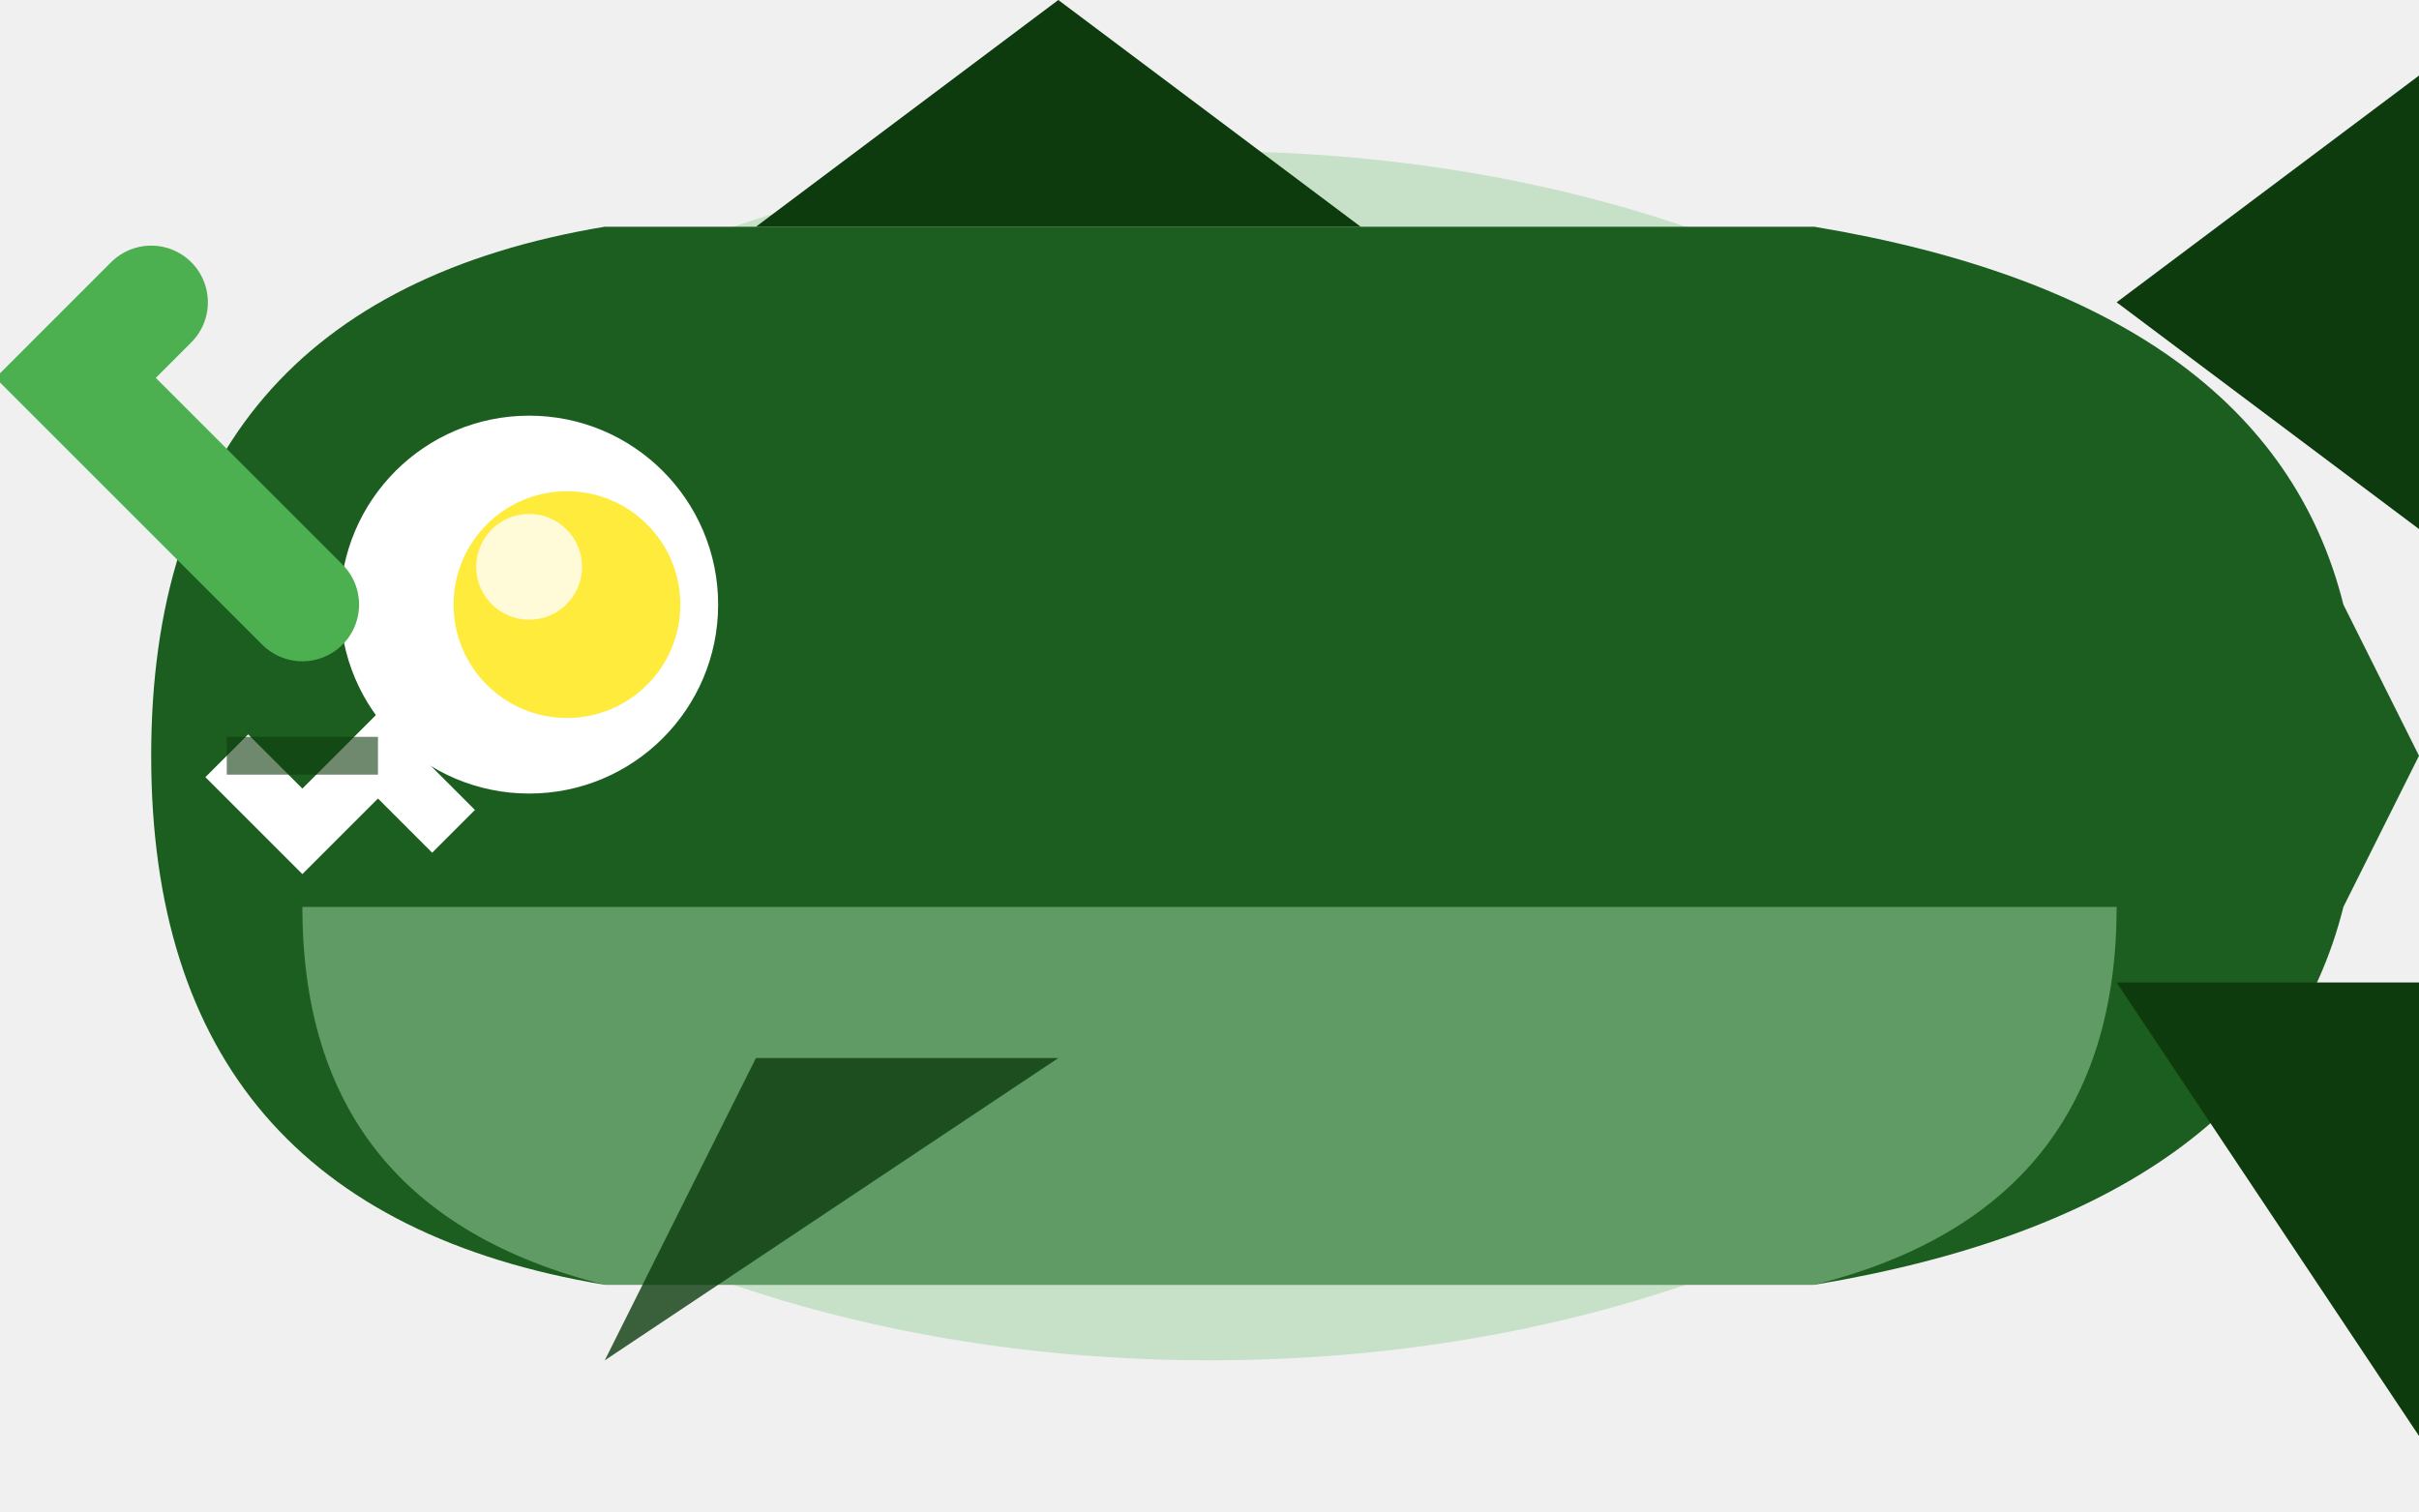
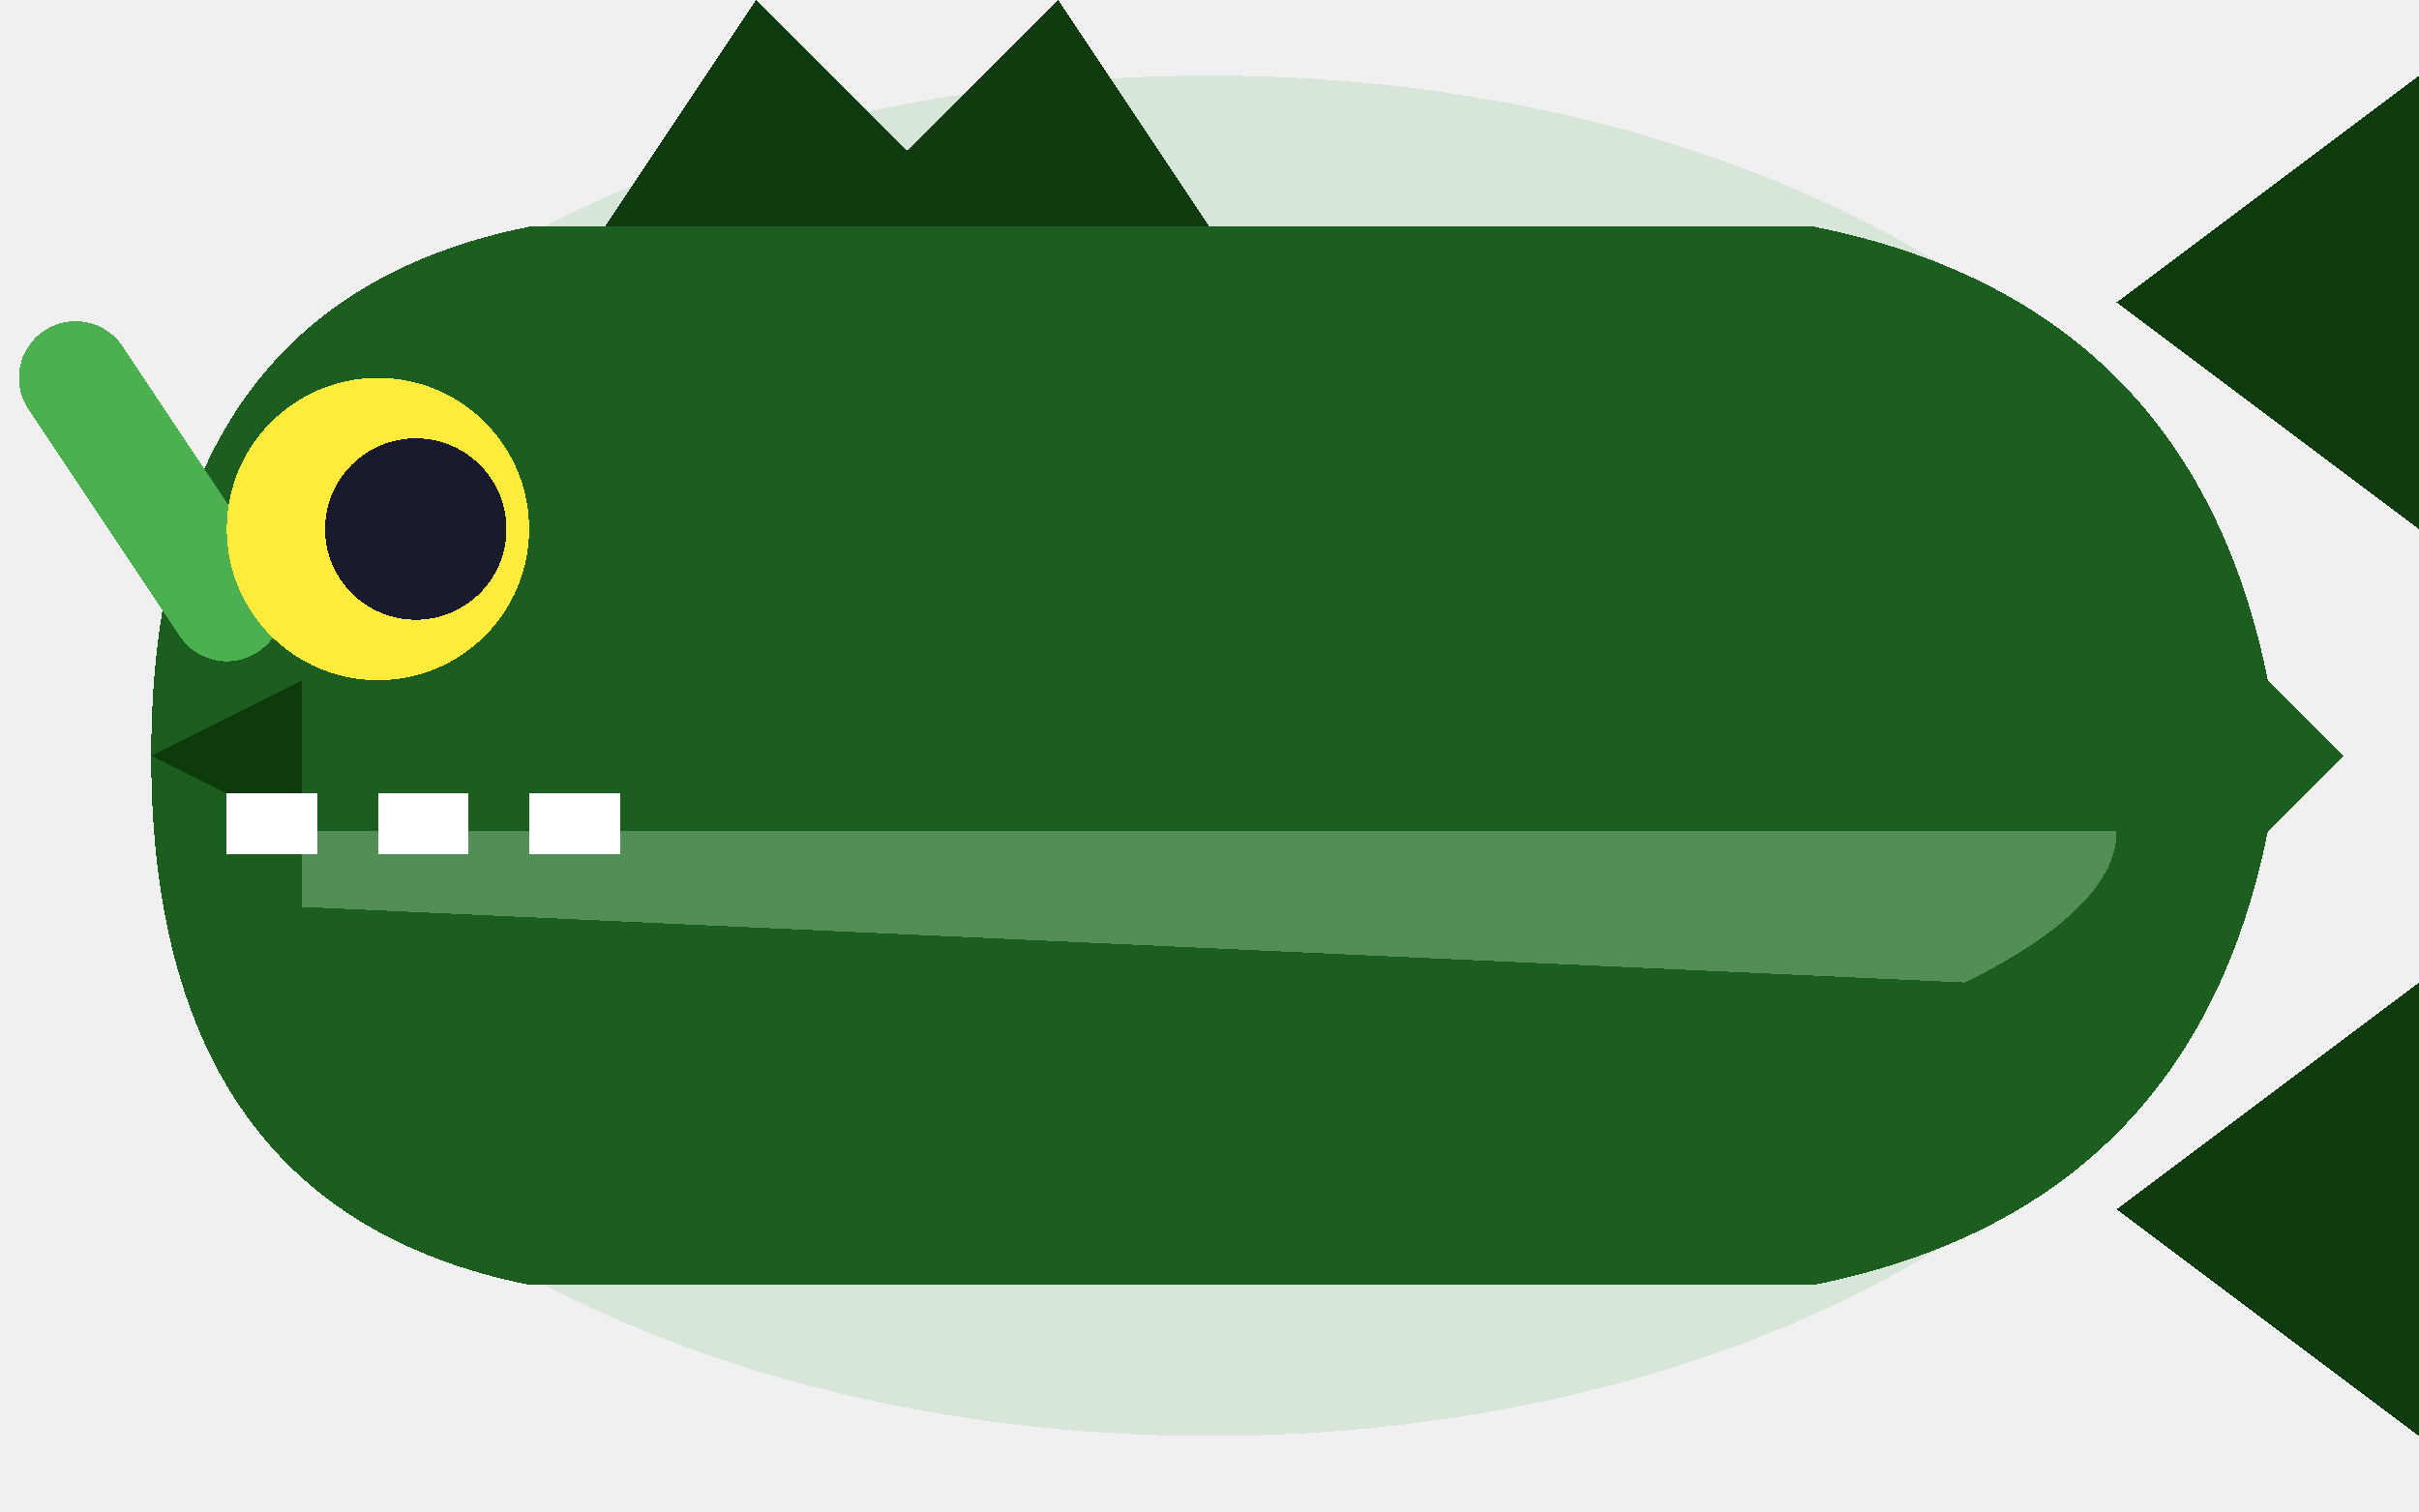
- <svg xmlns="http://www.w3.org/2000/svg" viewBox="0 0 32 20" width="64" height="40">
-   <ellipse cx="16" cy="10" rx="13" ry="8" fill="#4CAF50" opacity="0.25">
-     <animate attributeName="opacity" values="0.15;0.35;0.15" dur="2s" repeatCount="indefinite" />
+ <svg xmlns="http://www.w3.org/2000/svg" viewBox="0 0 32 20" width="64" height="40" shape-rendering="crispEdges">
+   <ellipse cx="16" cy="10" rx="14" ry="9" fill="#4CAF50" opacity="0.15">
+     <animate attributeName="opacity" values="0.1;0.25;0.1" dur="2s" repeatCount="indefinite" />
  </ellipse>
-   <path d="M2,10 Q2,4 8,3 L24,3 Q30,4 31,8 L32,10 L31,12 Q30,16 24,17 L8,17 Q2,16 2,10 Z" fill="#1B5E20" />
-   <path d="M4,12 L28,12 Q28,16 24,17 L8,17 Q4,16 4,12 Z" fill="#A5D6A7" opacity="0.5" />
+   <path d="M2,10 Q2,4 7,3 L24,3 Q29,4 30,9 L31,10 L30,11 Q29,16 24,17 L7,17 Q2,16 2,10 Z" fill="#1B5E20" />
+   <path d="M4,12 L26,13 Q28,12 28,11 L4,11 Z" fill="#A5D6A7" opacity="0.4" />
  <path d="M28,4 L32,1 L32,7 Z" fill="#0D3B0E" />
-   <path d="M28,13 L32,19 L32,13 Z" fill="#0D3B0E" />
-   <path d="M10,3 L14,0 L18,3 Z" fill="#0D3B0E" />
-   <path d="M10,14 L8,18 L14,14 Z" fill="#0D3B0E" opacity="0.8" />
-   <circle cx="7" cy="8" r="2.5" fill="white" />
-   <circle cx="7.5" cy="8" r="1.5" fill="#FFEB3B" />
-   <circle cx="7" cy="7.5" r="0.7" fill="white" opacity="0.8" />
-   <path d="M3,10 L4,11 L5,10 L6,11" fill="none" stroke="white" stroke-width="0.8" />
-   <path d="M4,8 L1,5 L2,4" fill="none" stroke="#4CAF50" stroke-width="1.5" stroke-linecap="round" />
-   <line x1="3" y1="10" x2="5" y2="10" stroke="#0D3B0E" stroke-width="0.5" opacity="0.6" />
+   <path d="M28,16 L32,19 L32,13 Z" fill="#0D3B0E" />
+   <path d="M8,3 L10,0 L12,2 L14,0 L16,3 Z" fill="#0D3B0E" />
+   <line x1="3" y1="8" x2="1" y2="5" stroke="#4CAF50" stroke-width="1.5" stroke-linecap="round" />
+   <path d="M2,10 L4,9 L4,11 Z" fill="#0D3B0E" />
+   <rect x="3" y="10.5" width="1.2" height="0.8" fill="white" />
+   <rect x="5" y="10.5" width="1.2" height="0.8" fill="white" />
+   <rect x="7" y="10.5" width="1.2" height="0.8" fill="white" />
+   <circle cx="5" cy="7" r="2" fill="#FFEB3B" />
+   <circle cx="5.5" cy="7" r="1.2" fill="#1a1a2e" />
</svg>
